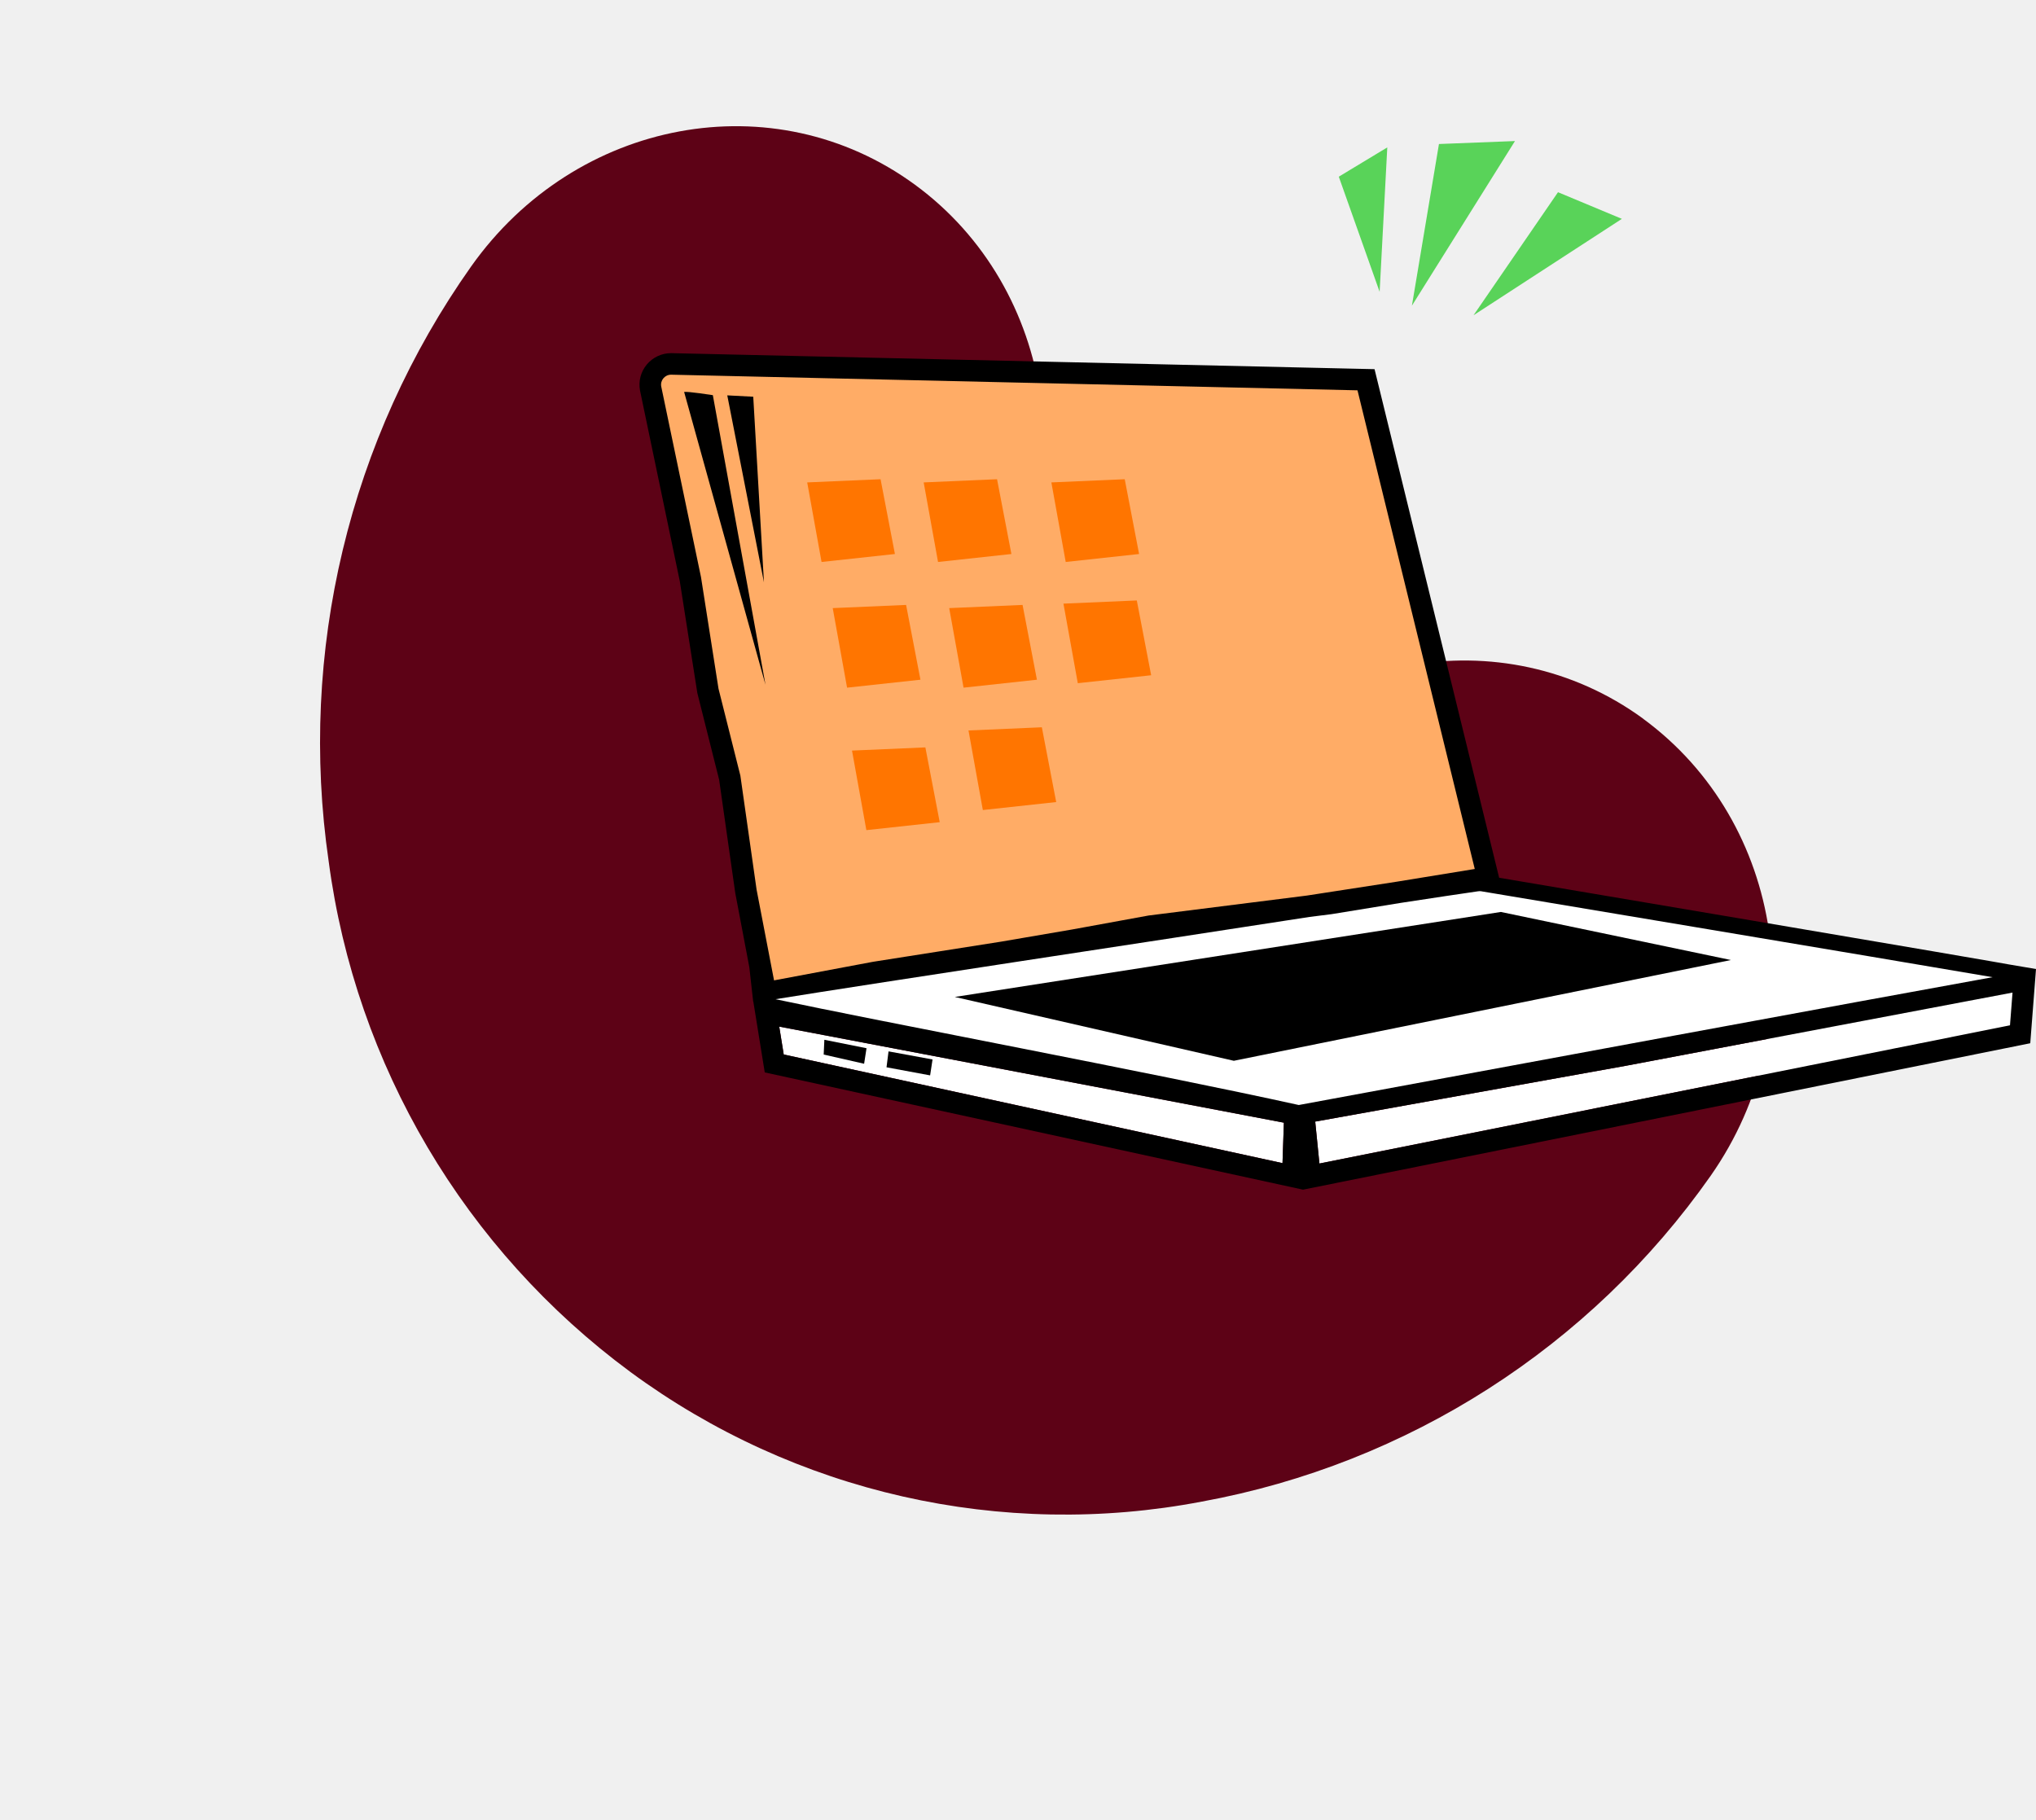
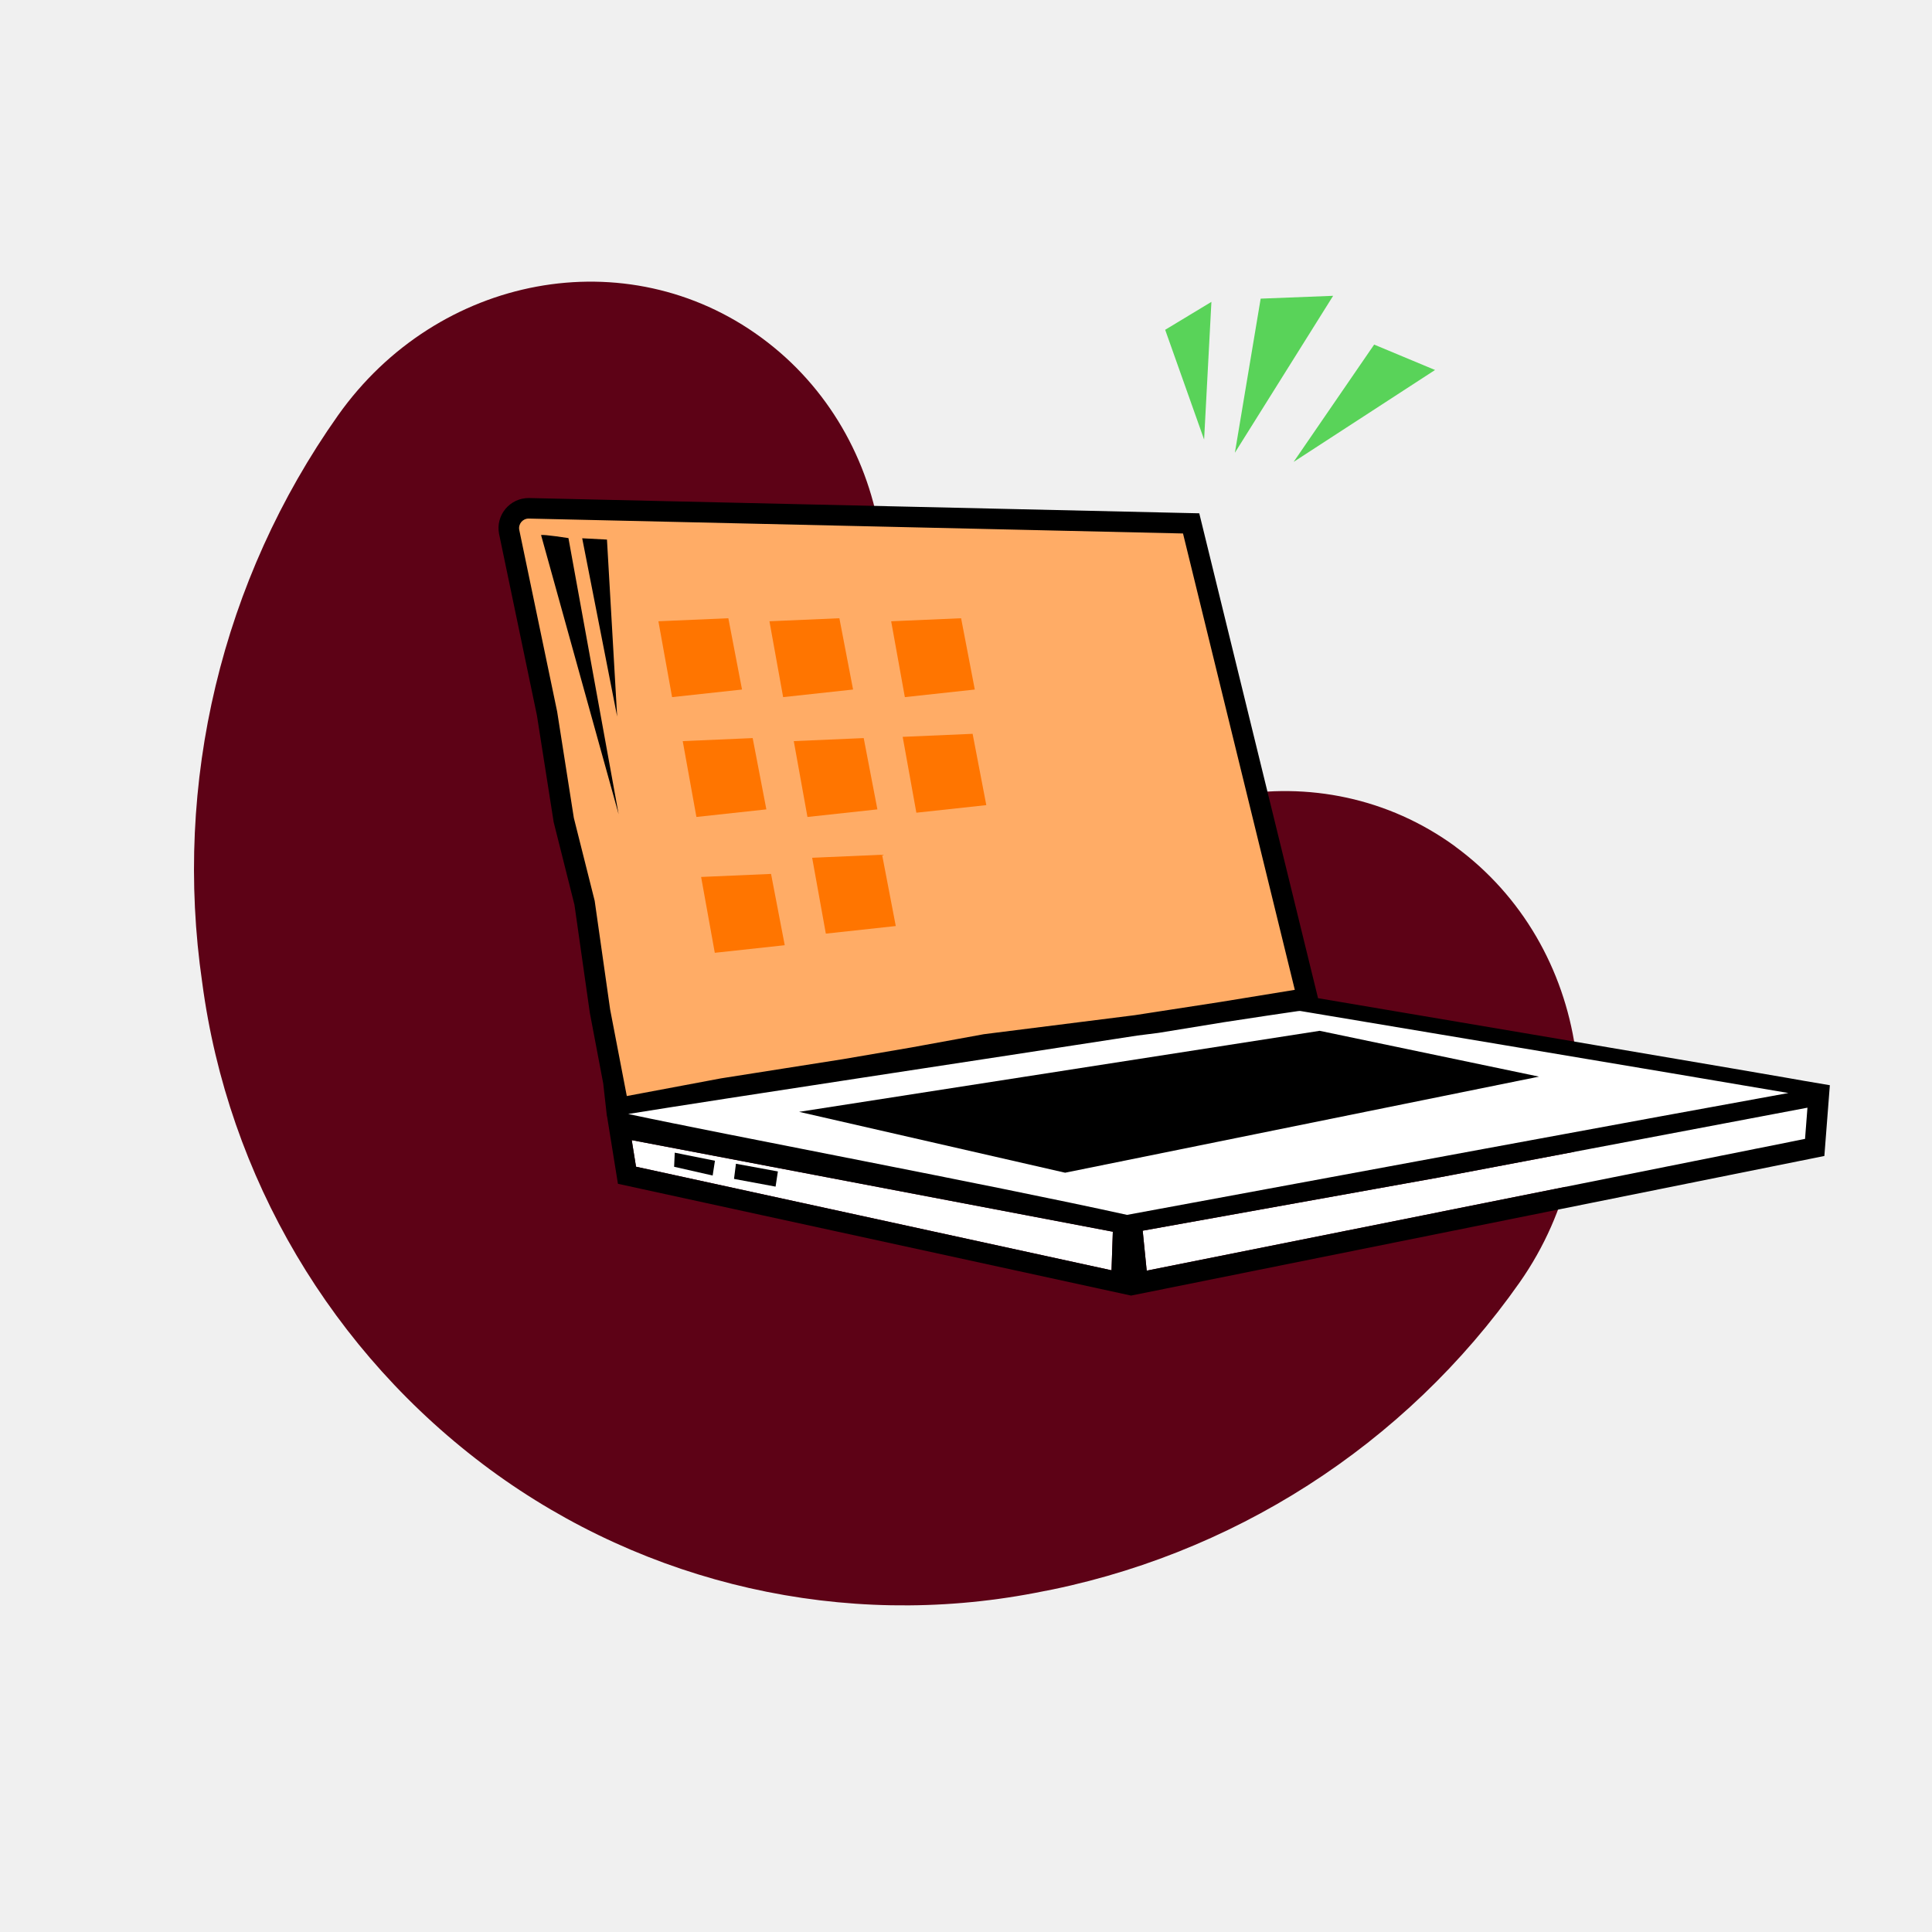
- <svg xmlns="http://www.w3.org/2000/svg" width="433" height="387" viewBox="0 0 433 387" fill="none">
-   <path d="M349.457 152.86C319.577 131.061 277.308 138.806 255.07 170.248C250.602 176.692 243.805 181.127 236.106 182.613C228.597 184.025 220.844 182.25 214.687 177.7C208.458 173.117 204.347 166.217 203.31 158.57C202.242 150.726 204.191 142.774 208.794 136.331C231.028 104.868 224.623 61.32 194.621 39.316C164.606 17.302 122.446 25.243 100.195 56.676C74.257 93.376 63.417 138.665 69.9 183.2C75.653 226.601 98.839 265.816 134.104 291.835C169.038 317.535 213.068 327.513 255.602 319.378C299.413 311.361 338.281 286.462 363.827 250.058C385.922 218.493 379.526 174.933 349.448 152.872L349.457 152.86Z" fill="#5D0216" />
-   <g clip-path="url(#clip0_261_198)">
-     <path d="M427.814 207.572C428.746 207.572 317.084 188.721 317.084 188.721C317.084 188.721 316.807 186.902 313.959 187.311C288.576 190.957 161.046 212.862 162.47 212.862C164.052 212.862 275.348 235.55 275.348 235.55C275.348 235.55 426.457 207.574 427.814 207.574V207.572Z" fill="white" />
-     <path d="M272.752 247.391L273.045 238.785L165.721 218.354L166.678 224.283L272.752 247.391Z" fill="white" />
-     <path d="M427.469 218.078L428.009 211.114L345.697 226.7L279.709 238.557L280.602 247.473L427.469 218.078Z" fill="white" />
-     <path d="M158.67 189.294L155.242 165.192L150.598 146.72L146.872 122.971L138.424 82.469C138.17 81.132 138.512 79.807 139.356 78.792C140.199 77.777 141.442 77.192 142.763 77.192L290.559 80.558L316.505 186.477L282.915 191.954L211.752 200.929L185.197 205.25L162.811 210.1L158.67 189.295V189.294Z" fill="#FFAC66" />
-     <path d="M426.984 205.082C426.171 204.936 424.978 204.725 423.46 204.461C420.431 203.935 416.104 203.191 410.91 202.304C400.529 200.53 386.685 198.178 372.841 195.831C348.756 191.747 324.683 187.68 318.826 186.691L318.103 183.738L293.164 81.929L292.327 78.519L288.808 78.439L142.875 75.116H142.823L142.72 75.114C140.714 75.114 138.828 76 137.546 77.543C136.266 79.086 135.744 81.098 136.117 83.067L136.124 83.109L136.133 83.15L144.569 123.594L148.271 147.186L148.303 147.391L148.352 147.591L152.942 165.847L156.355 189.832L156.369 189.935L156.389 190.038L159.361 205.717L160.181 213.036L160.213 213.029L162.642 228.096L277.154 253.042V253.025L431.778 221.89L433 206.104C433 206.104 428.376 205.335 426.984 205.085V205.082ZM160.9 189.184L157.454 164.961L152.805 146.474L149.086 122.77L140.627 82.214C140.378 80.902 141.389 79.694 142.719 79.694C142.735 79.694 142.752 79.694 142.768 79.694L288.702 83.019L313.641 184.827L297.12 187.52C291.457 188.387 284.936 189.393 277.938 190.48L244.281 194.723L228.046 197.689L212.895 200.284L185.648 204.571L164.618 208.52L160.898 189.184H160.9ZM272.754 247.391L166.678 224.283L165.723 218.356L273.045 238.787L272.752 247.393L272.754 247.391ZM276.213 235.029C245.064 228.151 187.05 217.247 164.931 212.524C186.725 208.998 244.283 200.336 278.517 195.024L283.079 194.449L283.162 194.438L283.244 194.426L297.862 192.043C305.003 190.95 310.715 190.092 314.287 189.579C314.566 189.54 314.76 189.536 314.889 189.547C314.889 189.547 401.218 203.98 423.76 207.843C395.588 212.931 320.25 226.879 276.213 235.029ZM427.469 218.078L280.604 247.473L279.71 238.557L345.698 226.7L428.009 211.114L427.469 218.078Z" fill="black" />
-     <path d="M203.06 212.044L262.403 225.623L368.116 204.189L319.19 193.967L203.06 212.044Z" fill="black" />
-     <path d="M175.174 224.297C175.994 224.494 183.774 226.251 183.774 226.251L184.284 222.951L175.318 221.153L175.176 224.296L175.174 224.297Z" fill="black" />
-     <path d="M188.538 227.006L197.81 228.726L198.325 225.341L188.968 223.621L188.538 227.006Z" fill="black" />
-     <path d="M145.496 83.371C146.174 83.201 151.602 84.048 151.602 84.048L162.795 145.641L145.496 83.371Z" fill="black" />
-     <path d="M171.669 102.605L174.723 119.527L190.324 117.833L187.272 101.928L171.669 102.605Z" fill="#FF7500" />
-     <path d="M181.198 159.643L184.25 176.563L199.852 174.871L196.8 158.966L181.198 159.643Z" fill="#FF7500" />
-     <path d="M205.971 155.365L209.023 172.287L224.624 170.593L221.572 154.688L205.971 155.365Z" fill="#FF7500" />
-     <path d="M177.097 129.341L180.149 146.261L195.752 144.569L192.7 128.664L177.097 129.341Z" fill="#FF7500" />
-     <path d="M196.441 102.605L199.495 119.527L215.097 117.833L212.045 101.928L196.441 102.605Z" fill="#FF7500" />
-     <path d="M201.869 129.341L204.921 146.261L220.525 144.569L217.471 128.664L201.869 129.341Z" fill="#FF7500" />
-     <path d="M226.165 128.39L229.218 145.311L244.819 143.62L241.767 127.713L226.165 128.39Z" fill="#FF7500" />
-     <path d="M223.596 102.605L226.648 119.527L242.252 117.833L239.198 101.928L223.596 102.605Z" fill="#FF7500" />
-     <path d="M154.67 84.091L160.195 84.381L162.47 123.856L154.67 84.091Z" fill="black" />
-     <path d="M300.277 65.006L306.026 30.631L322.192 30L300.277 65.006Z" fill="#59D359" />
-     <path d="M313.38 67.05L331.343 40.881L344.926 46.548L313.38 67.05Z" fill="#59D359" />
-     <path d="M293.409 62.069L284.723 37.58L295.037 31.35L293.409 62.069Z" fill="#59D359" />
+ <svg xmlns="http://www.w3.org/2000/svg" width="431" height="431" viewBox="0 0 431 431" fill="none">
+   <g clip-path="url(#clip0_280_234)">
+     <path d="M324.667 188.851C294.787 167.052 252.518 174.797 230.279 206.239C225.811 212.683 219.015 217.118 211.315 218.604C203.806 220.016 196.053 218.241 189.897 213.691C183.668 209.108 179.557 202.208 178.519 194.561C177.451 186.718 179.4 178.766 184.003 172.323C206.238 140.859 199.833 97.312 169.83 75.307C139.815 53.293 97.656 61.234 75.405 92.667C49.467 129.367 38.627 174.656 45.11 219.191C50.863 262.592 74.049 301.807 109.314 327.826C144.248 353.526 188.278 363.504 230.812 355.37C274.623 347.352 313.491 322.453 339.037 286.05C361.132 254.484 354.736 210.924 324.658 188.864L324.667 188.851Z" fill="#5D0216" />
+     <g clip-path="url(#clip1_280_234)">
+       <path d="M403.023 243.564C403.955 243.564 292.294 224.713 292.294 224.713C292.294 224.713 292.017 222.893 289.169 223.302C263.785 226.948 136.255 248.853 137.679 248.853C139.261 248.853 250.558 271.542 250.558 271.542C250.558 271.542 401.667 243.565 403.023 243.565V243.564Z" fill="white" />
+       <path d="M247.962 283.383L248.255 274.776L140.931 254.345L141.888 260.275L247.962 283.383Z" fill="white" />
+       <path d="M402.679 254.069L403.219 247.105L320.906 262.691L254.918 274.548L255.812 283.464L402.679 254.069Z" fill="white" />
+       <path d="M133.88 225.285L130.451 201.183L125.808 182.711L122.081 158.962L113.633 118.461C113.379 117.123 113.722 115.798 114.566 114.783C115.409 113.768 116.652 113.183 117.973 113.183L265.769 116.549L291.715 222.468L258.125 227.946L186.961 236.92L160.406 241.241L138.02 246.092L133.88 225.287V225.285Z" fill="#FFAC66" />
+       <path d="M402.194 241.073C401.381 240.928 400.188 240.717 398.67 240.453C395.641 239.927 391.314 239.183 386.12 238.295C375.739 236.522 361.895 234.169 348.051 231.822C323.966 227.738 299.893 223.671 294.035 222.682L293.313 219.729L268.373 117.921L267.537 114.51L264.018 114.431L118.085 111.107H118.033L117.93 111.105C115.924 111.105 114.038 111.991 112.756 113.534C111.476 115.077 110.954 117.09 111.327 119.058L111.334 119.1L111.343 119.141L119.778 159.585L123.48 183.177L123.512 183.383L123.562 183.583L128.152 201.838L131.565 225.823L131.579 225.926L131.598 226.029L134.57 241.709L135.391 249.027L135.423 249.02L137.852 264.087L252.363 289.034V289.016L406.988 257.881L408.21 242.095C408.21 242.095 403.586 241.326 402.194 241.076V241.073ZM136.11 225.175L132.664 200.953L128.015 182.465L124.295 158.762L115.837 118.206C115.588 116.893 116.598 115.685 117.928 115.685C117.944 115.685 117.962 115.685 117.978 115.685L263.912 119.01L288.851 220.819L272.329 223.512C266.667 224.378 260.146 225.384 253.148 226.472L219.491 230.715L203.255 233.68L188.105 236.275L160.857 240.563L139.828 244.511L136.108 225.175H136.11ZM247.964 283.383L141.887 260.275L140.932 254.347L248.255 274.778L247.962 283.384L247.964 283.383ZM251.422 271.021C220.274 264.142 162.26 253.238 140.14 248.515C161.935 244.99 219.493 236.327 253.727 231.016L258.288 230.44L258.372 230.429L258.454 230.417L273.072 228.034C280.213 226.941 285.925 226.084 289.497 225.57C289.776 225.531 289.969 225.528 290.099 225.538C290.099 225.538 376.428 239.971 398.97 243.835C370.797 248.922 295.459 262.87 251.422 271.021ZM402.679 254.069L255.813 283.464L254.92 274.548L320.908 262.691L403.219 247.105L402.679 254.069Z" fill="black" />
+       <path d="M178.27 248.035L237.612 261.614L343.326 240.18L294.399 229.958L178.27 248.035Z" fill="black" />
+       <path d="M150.383 260.289C151.204 260.485 158.984 262.243 158.984 262.243L159.494 258.942L150.527 257.144L150.385 260.287L150.383 260.289Z" fill="black" />
+       <path d="M163.748 262.997L173.02 264.718L173.535 261.332L164.178 259.612L163.748 262.997Z" fill="black" />
+       <path d="M120.705 119.363C121.384 119.192 126.811 120.039 126.811 120.039L138.004 181.632L120.705 119.363Z" fill="black" />
+       <path d="M146.879 138.596L149.932 155.518L165.534 153.824L162.482 137.919L146.879 138.596Z" fill="#FF7500" />
+       <path d="M156.408 195.635L159.46 212.555L175.062 210.863L172.01 194.958L156.408 195.635Z" fill="#FF7500" />
+       <path d="M181.18 191.356L184.232 208.278L199.834 206.584L196.782 190.68L181.18 191.356Z" fill="#FF7500" />
+       <path d="M152.306 165.332L155.359 182.252L170.962 180.56L167.91 164.656L152.306 165.332Z" fill="#FF7500" />
+       <path d="M171.651 138.596L174.705 155.518L190.306 153.824L187.254 137.919L171.651 138.596Z" fill="#FF7500" />
+       <path d="M177.079 165.332L180.131 182.252L195.734 180.56L192.68 164.656L177.079 165.332Z" fill="#FF7500" />
+       <path d="M201.375 164.381L204.427 181.303L220.029 179.611L216.977 163.704L201.375 164.381Z" fill="#FF7500" />
+       <path d="M198.806 138.596L201.858 155.518L217.462 153.824L214.408 137.919L198.806 138.596Z" fill="#FF7500" />
+       <path d="M129.88 120.082L135.405 120.372L137.679 159.848L129.88 120.082Z" fill="black" />
+       <path d="M275.486 100.997L281.236 66.622L297.402 65.991L275.486 100.997Z" fill="#59D359" />
+       <path d="M288.59 103.041L306.553 76.872L320.136 82.539L288.59 103.041Z" fill="#59D359" />
+       <path d="M268.619 98.06L259.933 73.572L270.247 67.341L268.619 98.06Z" fill="#59D359" />
+     </g>
  </g>
  <defs>
-     <clipPath id="clip0_261_198">
-       <rect width="297" height="223.039" fill="white" transform="translate(136 30)" />
+     <clipPath id="clip0_280_234">
+       <rect width="431" height="431" fill="white" />
+     </clipPath>
+     <clipPath id="clip1_280_234">
+       <rect width="297" height="223.039" fill="white" transform="translate(111.21 65.9913)" />
    </clipPath>
  </defs>
</svg>
